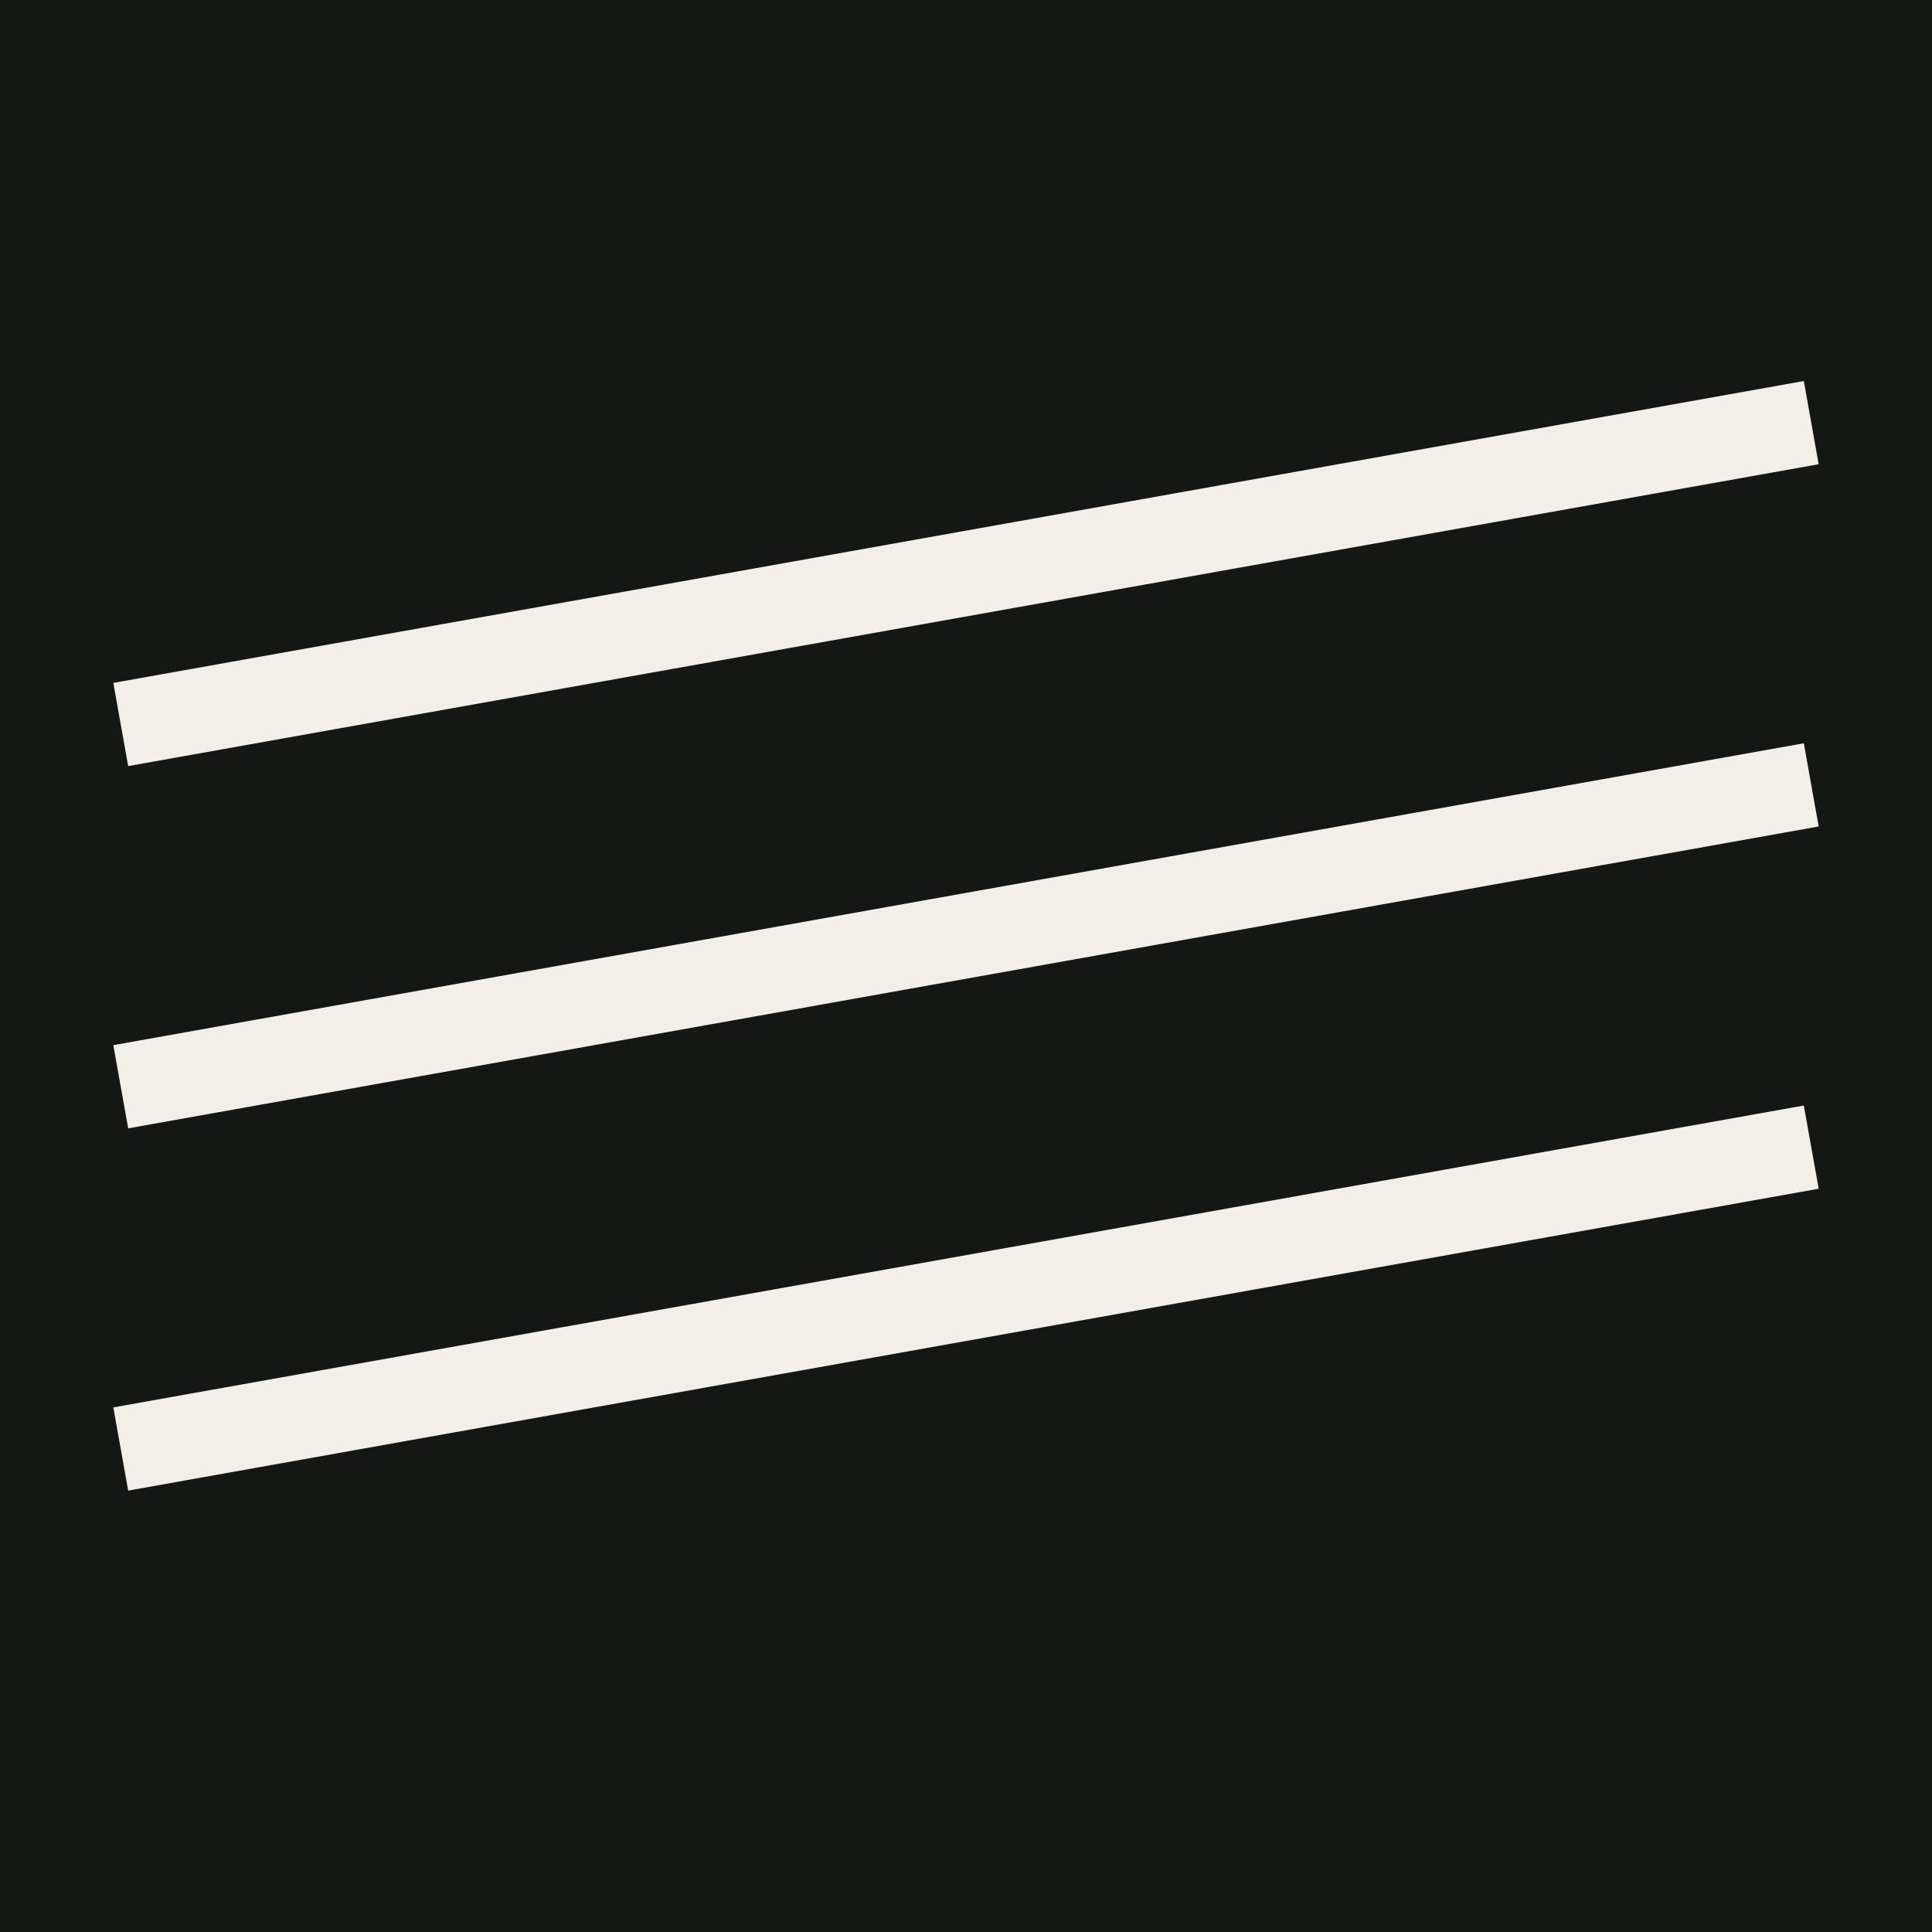
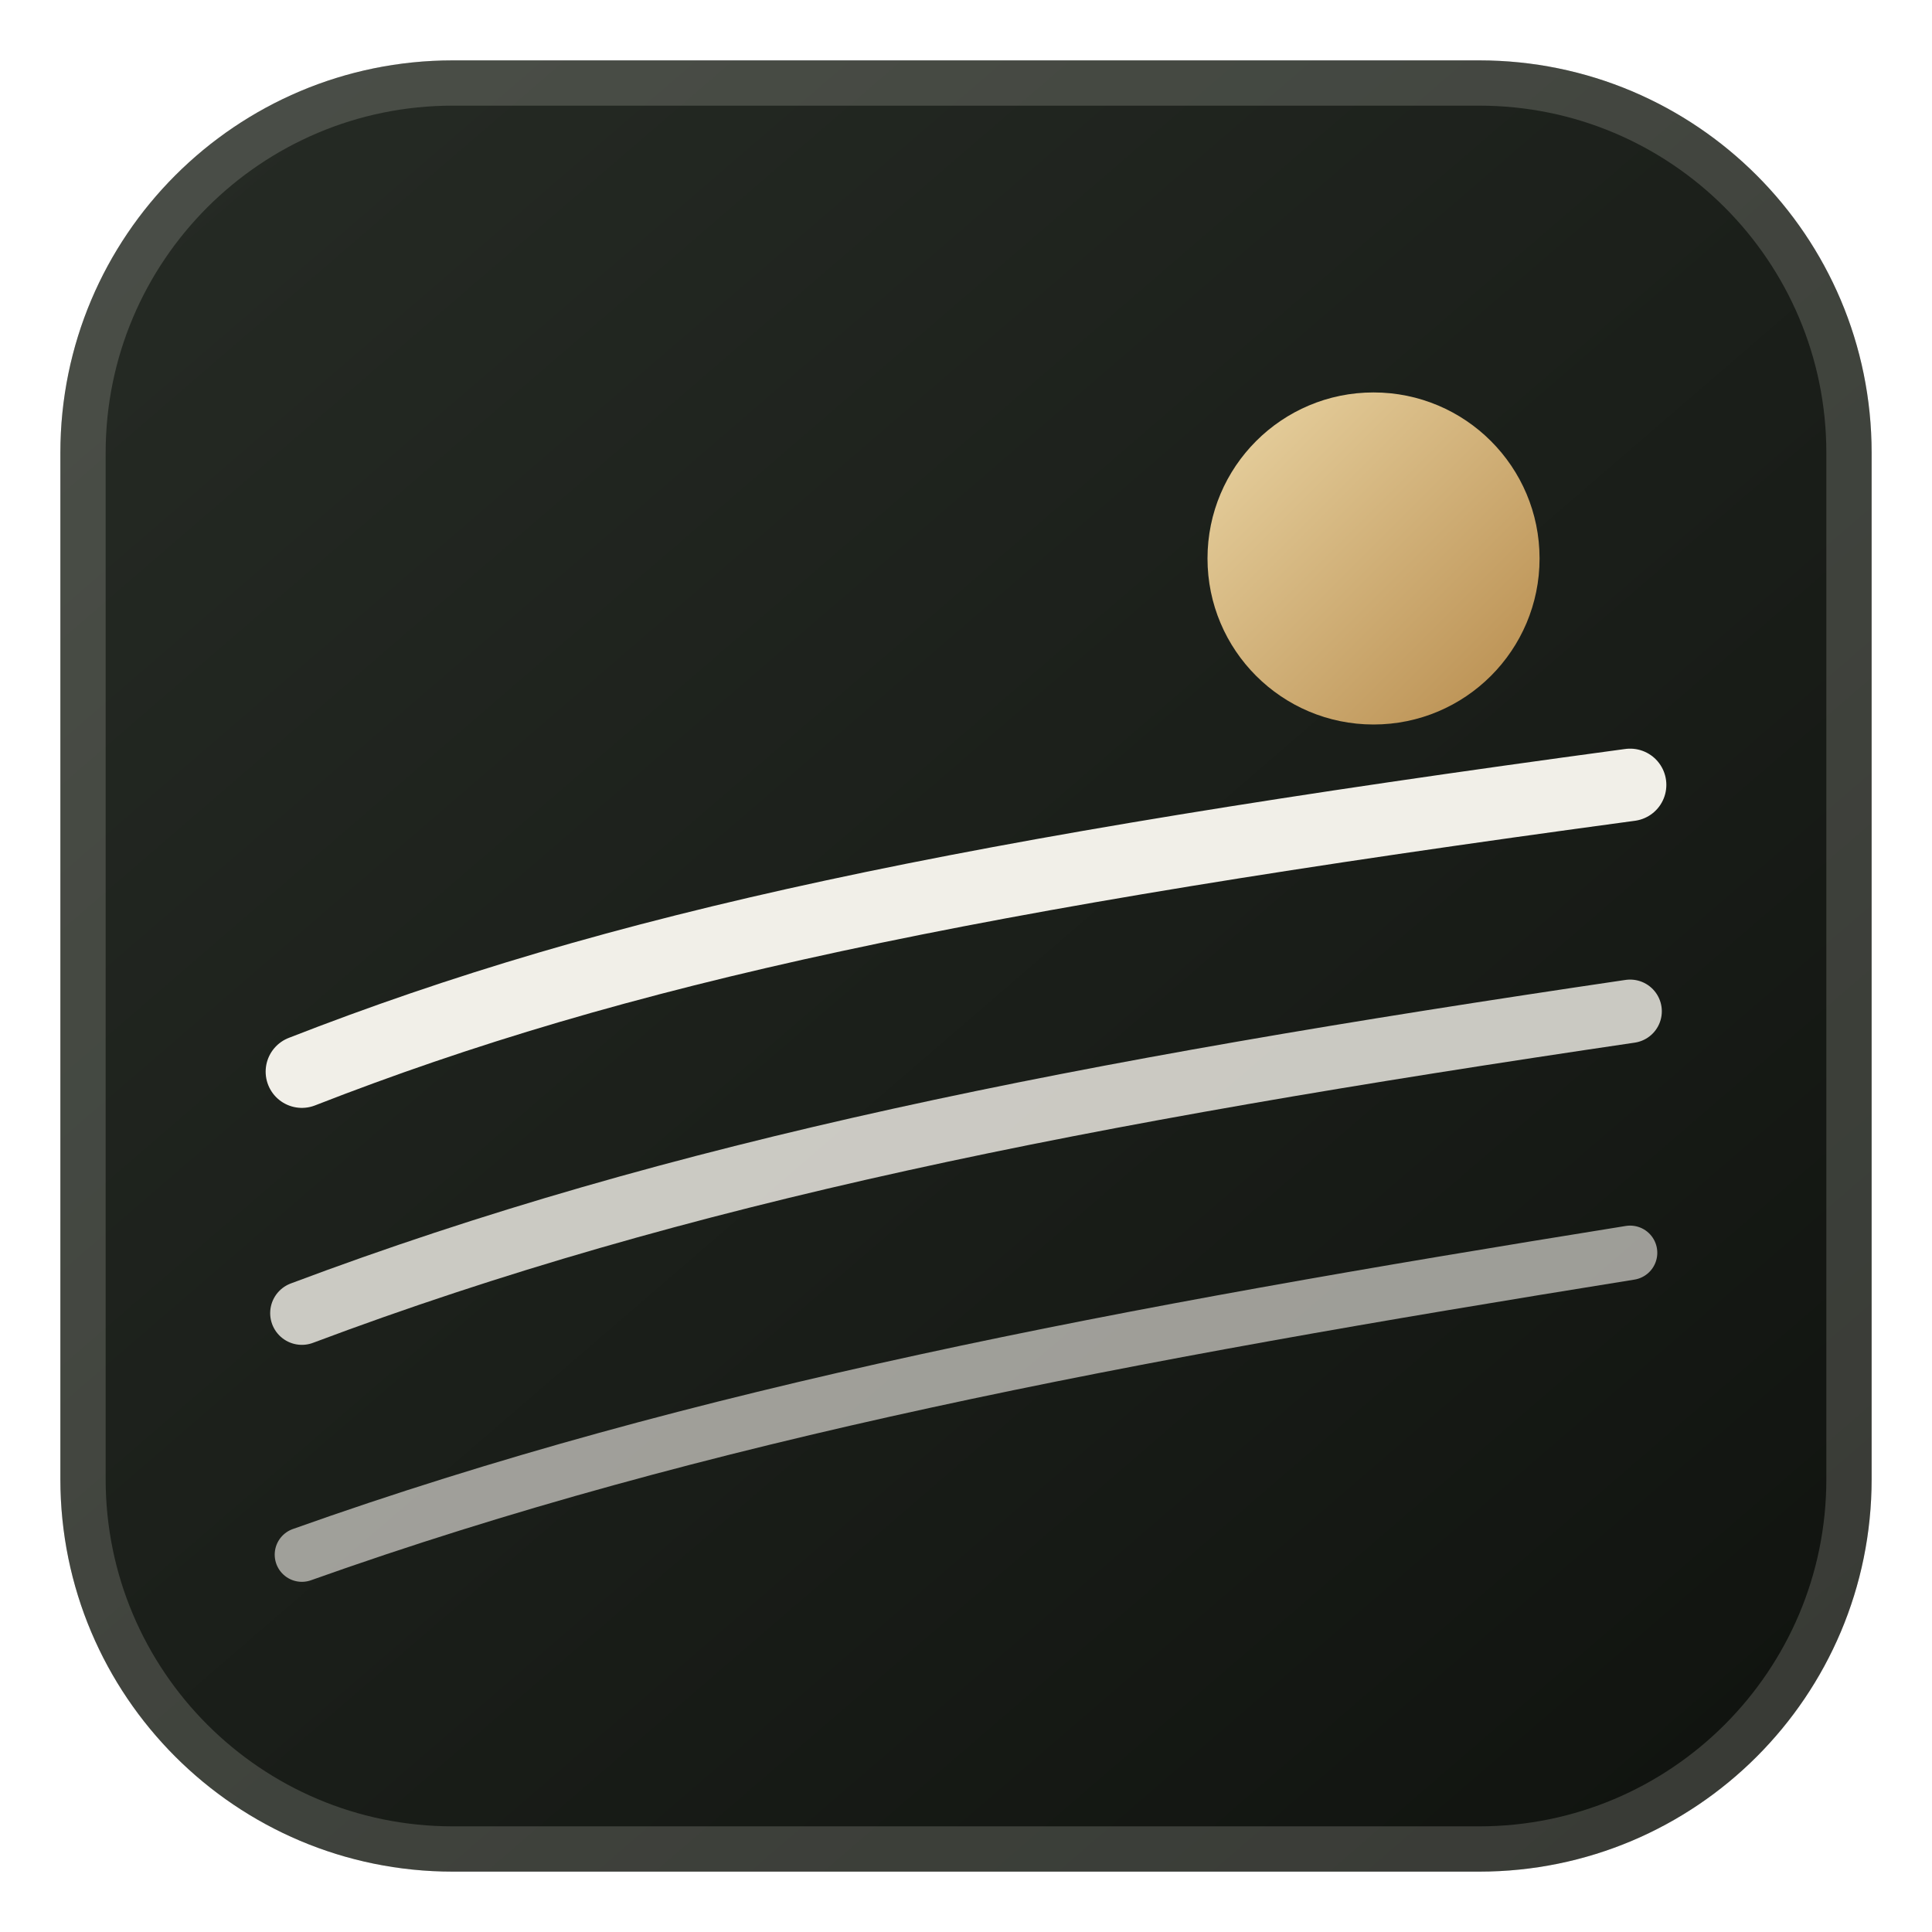
- <svg xmlns="http://www.w3.org/2000/svg" viewBox="0 0 32 32">
-   <rect width="32" height="32" fill="#141713" />
-   <g stroke="#f1efe8" stroke-width="1.4">
-     <line x1="2" y1="12" x2="30" y2="7" />
-     <line x1="2" y1="18" x2="30" y2="13" />
-     <line x1="2" y1="24" x2="30" y2="19" />
+ <svg xmlns="http://www.w3.org/2000/svg" viewBox="0 0 64 64">
+   <defs>
+     <linearGradient id="night" x1="8" y1="4" x2="58" y2="62" gradientUnits="userSpaceOnUse">
+       <stop stop-color="#252a24" />
+       <stop offset="1" stop-color="#10130f" />
+     </linearGradient>
+     <linearGradient id="sun" x1="0" y1="0" x2="1" y2="1">
+       <stop stop-color="#ead5a4" />
+       <stop offset="1" stop-color="#b78b4c" />
+     </linearGradient>
+   </defs>
+   <rect x="2" y="2" width="60" height="60" rx="13" fill="url(#night)" />
+   <rect x="2.75" y="2.75" width="58.5" height="58.5" rx="12.25" fill="none" stroke="#f1efe8" stroke-opacity=".18" stroke-width="1.5" />
+   <circle cx="45.5" cy="18.5" r="5.5" fill="url(#sun)" />
+   <g fill="none" stroke="#f1efe8" stroke-linecap="round">
+     <path d="M10 35.5C20.5 31.4 31.8 29 54 26" stroke-width="2.4" />
+     <path d="M10 43.5C22.5 38.8 35.7 36.2 54 33.5" stroke-width="2.1" stroke-opacity=".82" />
+     <path d="M10 51.5C23.2 46.8 37.2 44.2 54 41.5" stroke-width="1.8" stroke-opacity=".62" />
  </g>
</svg>
